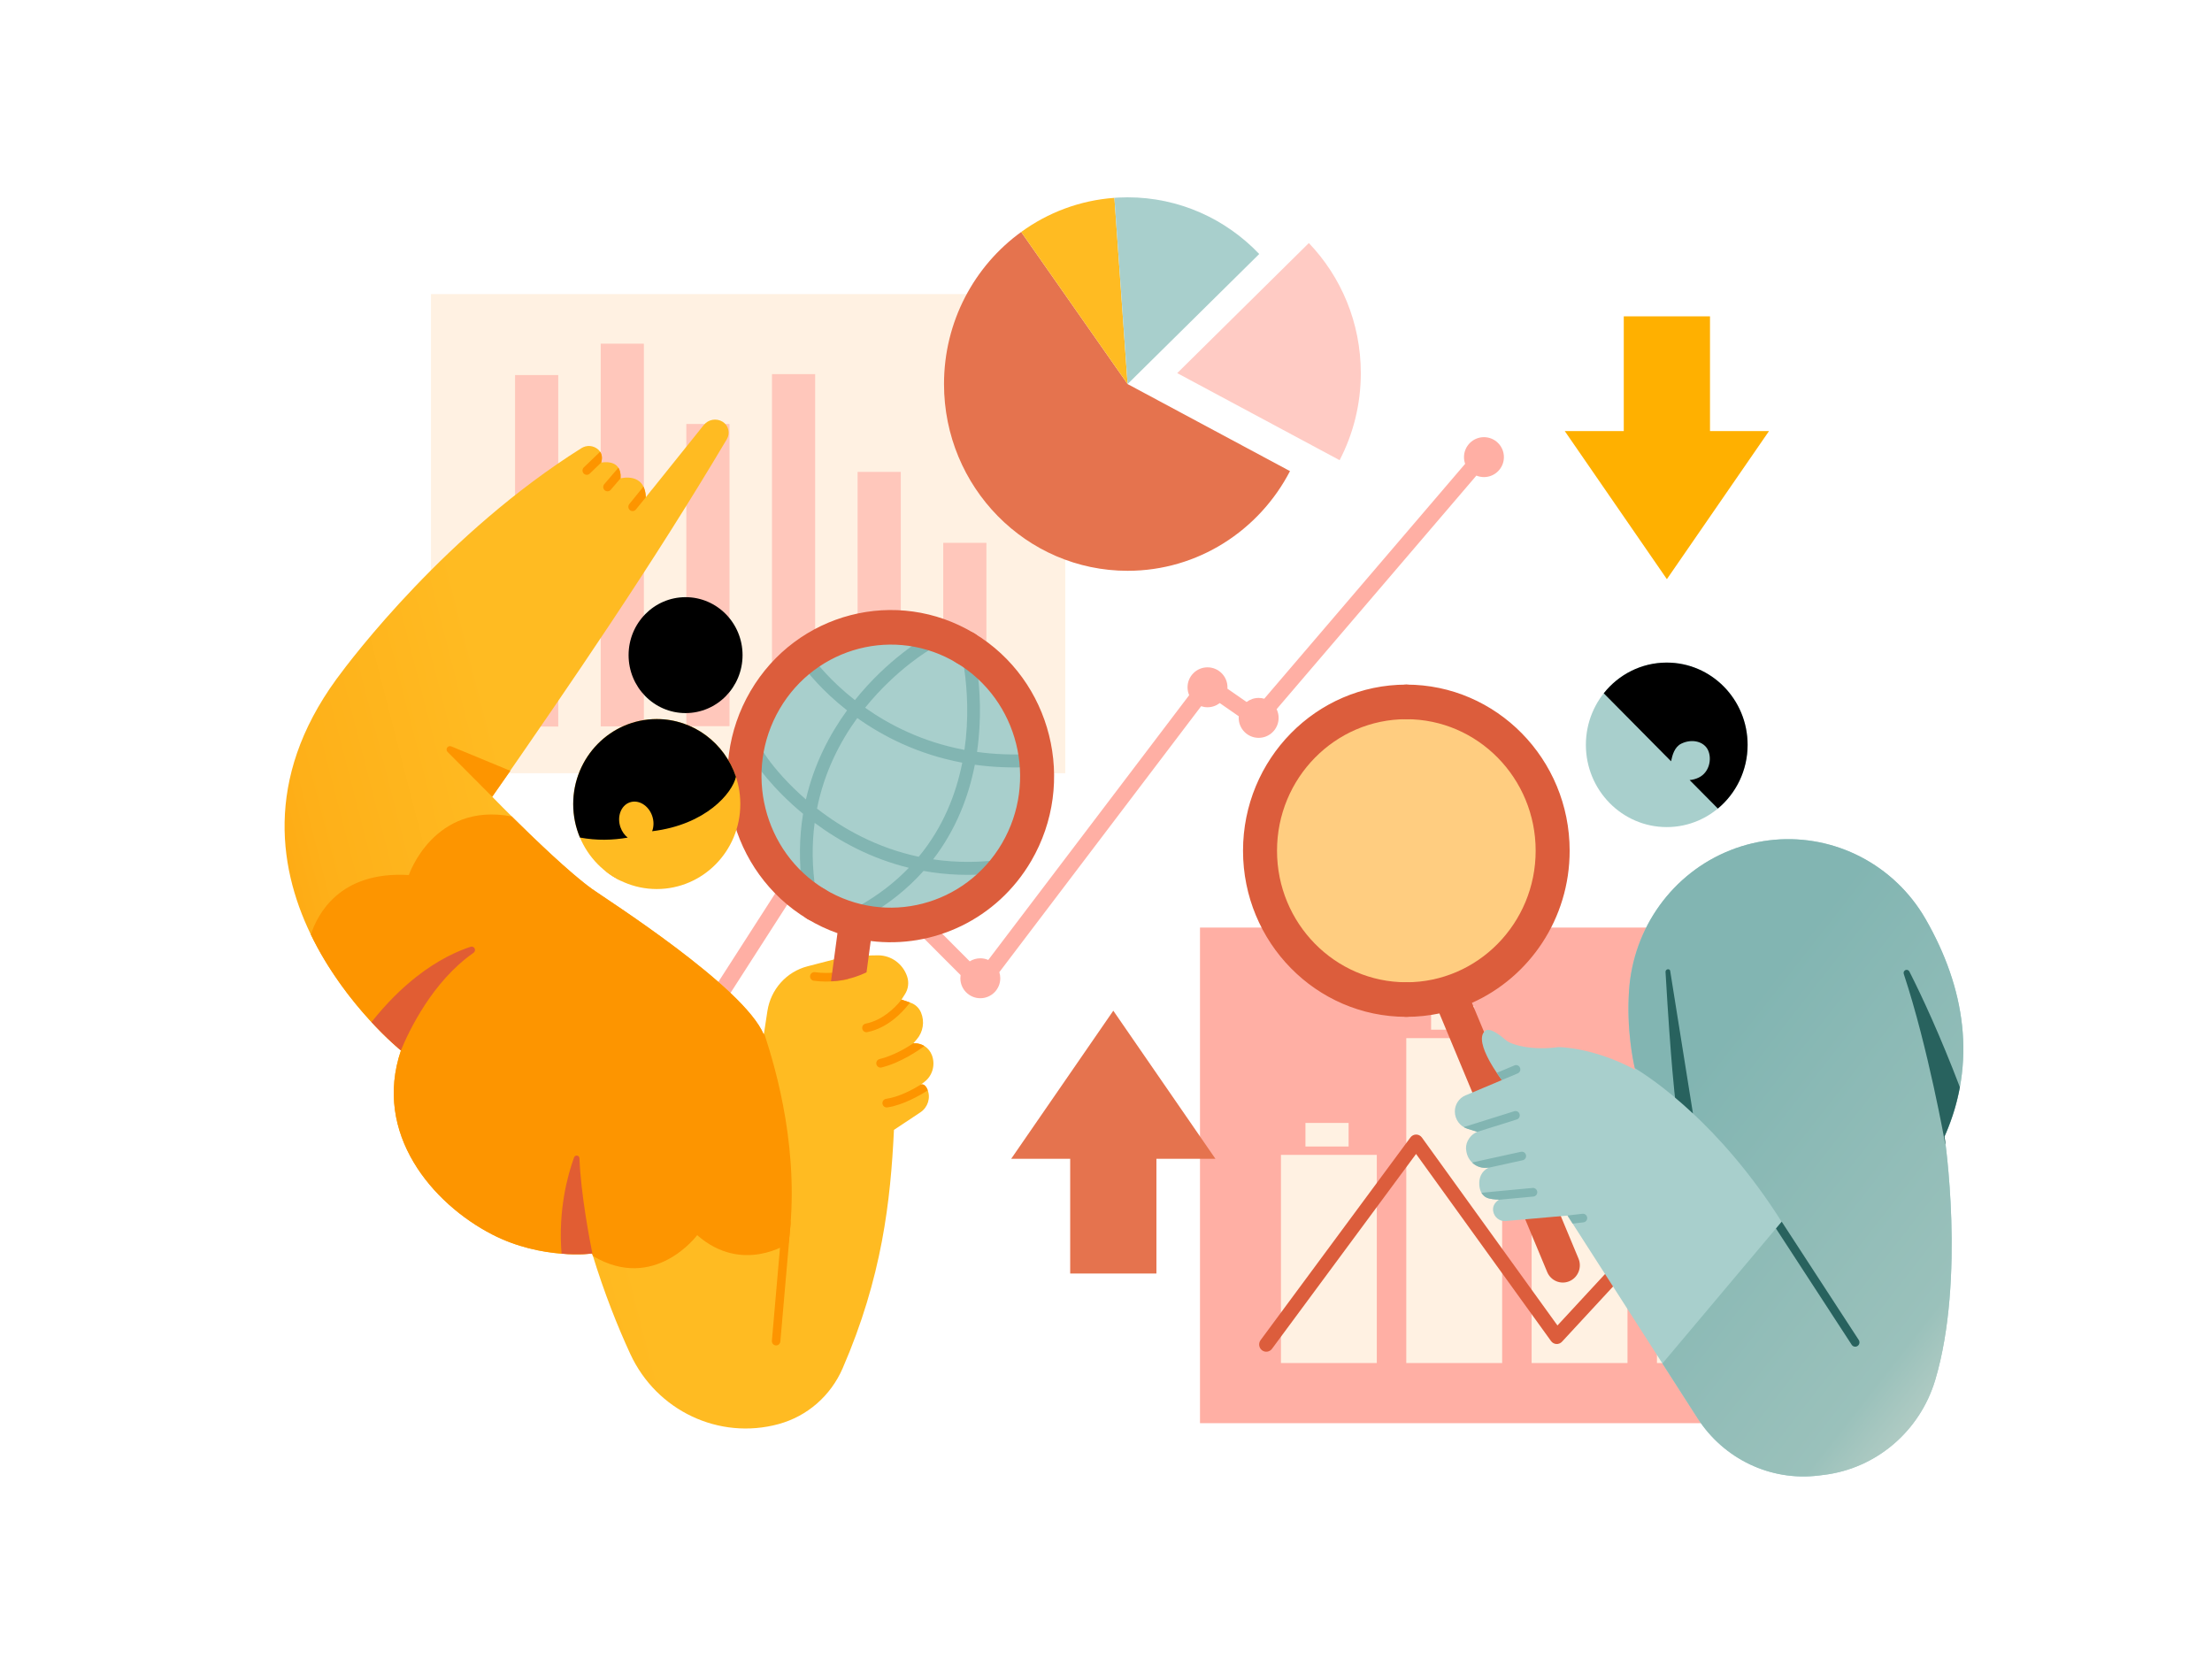
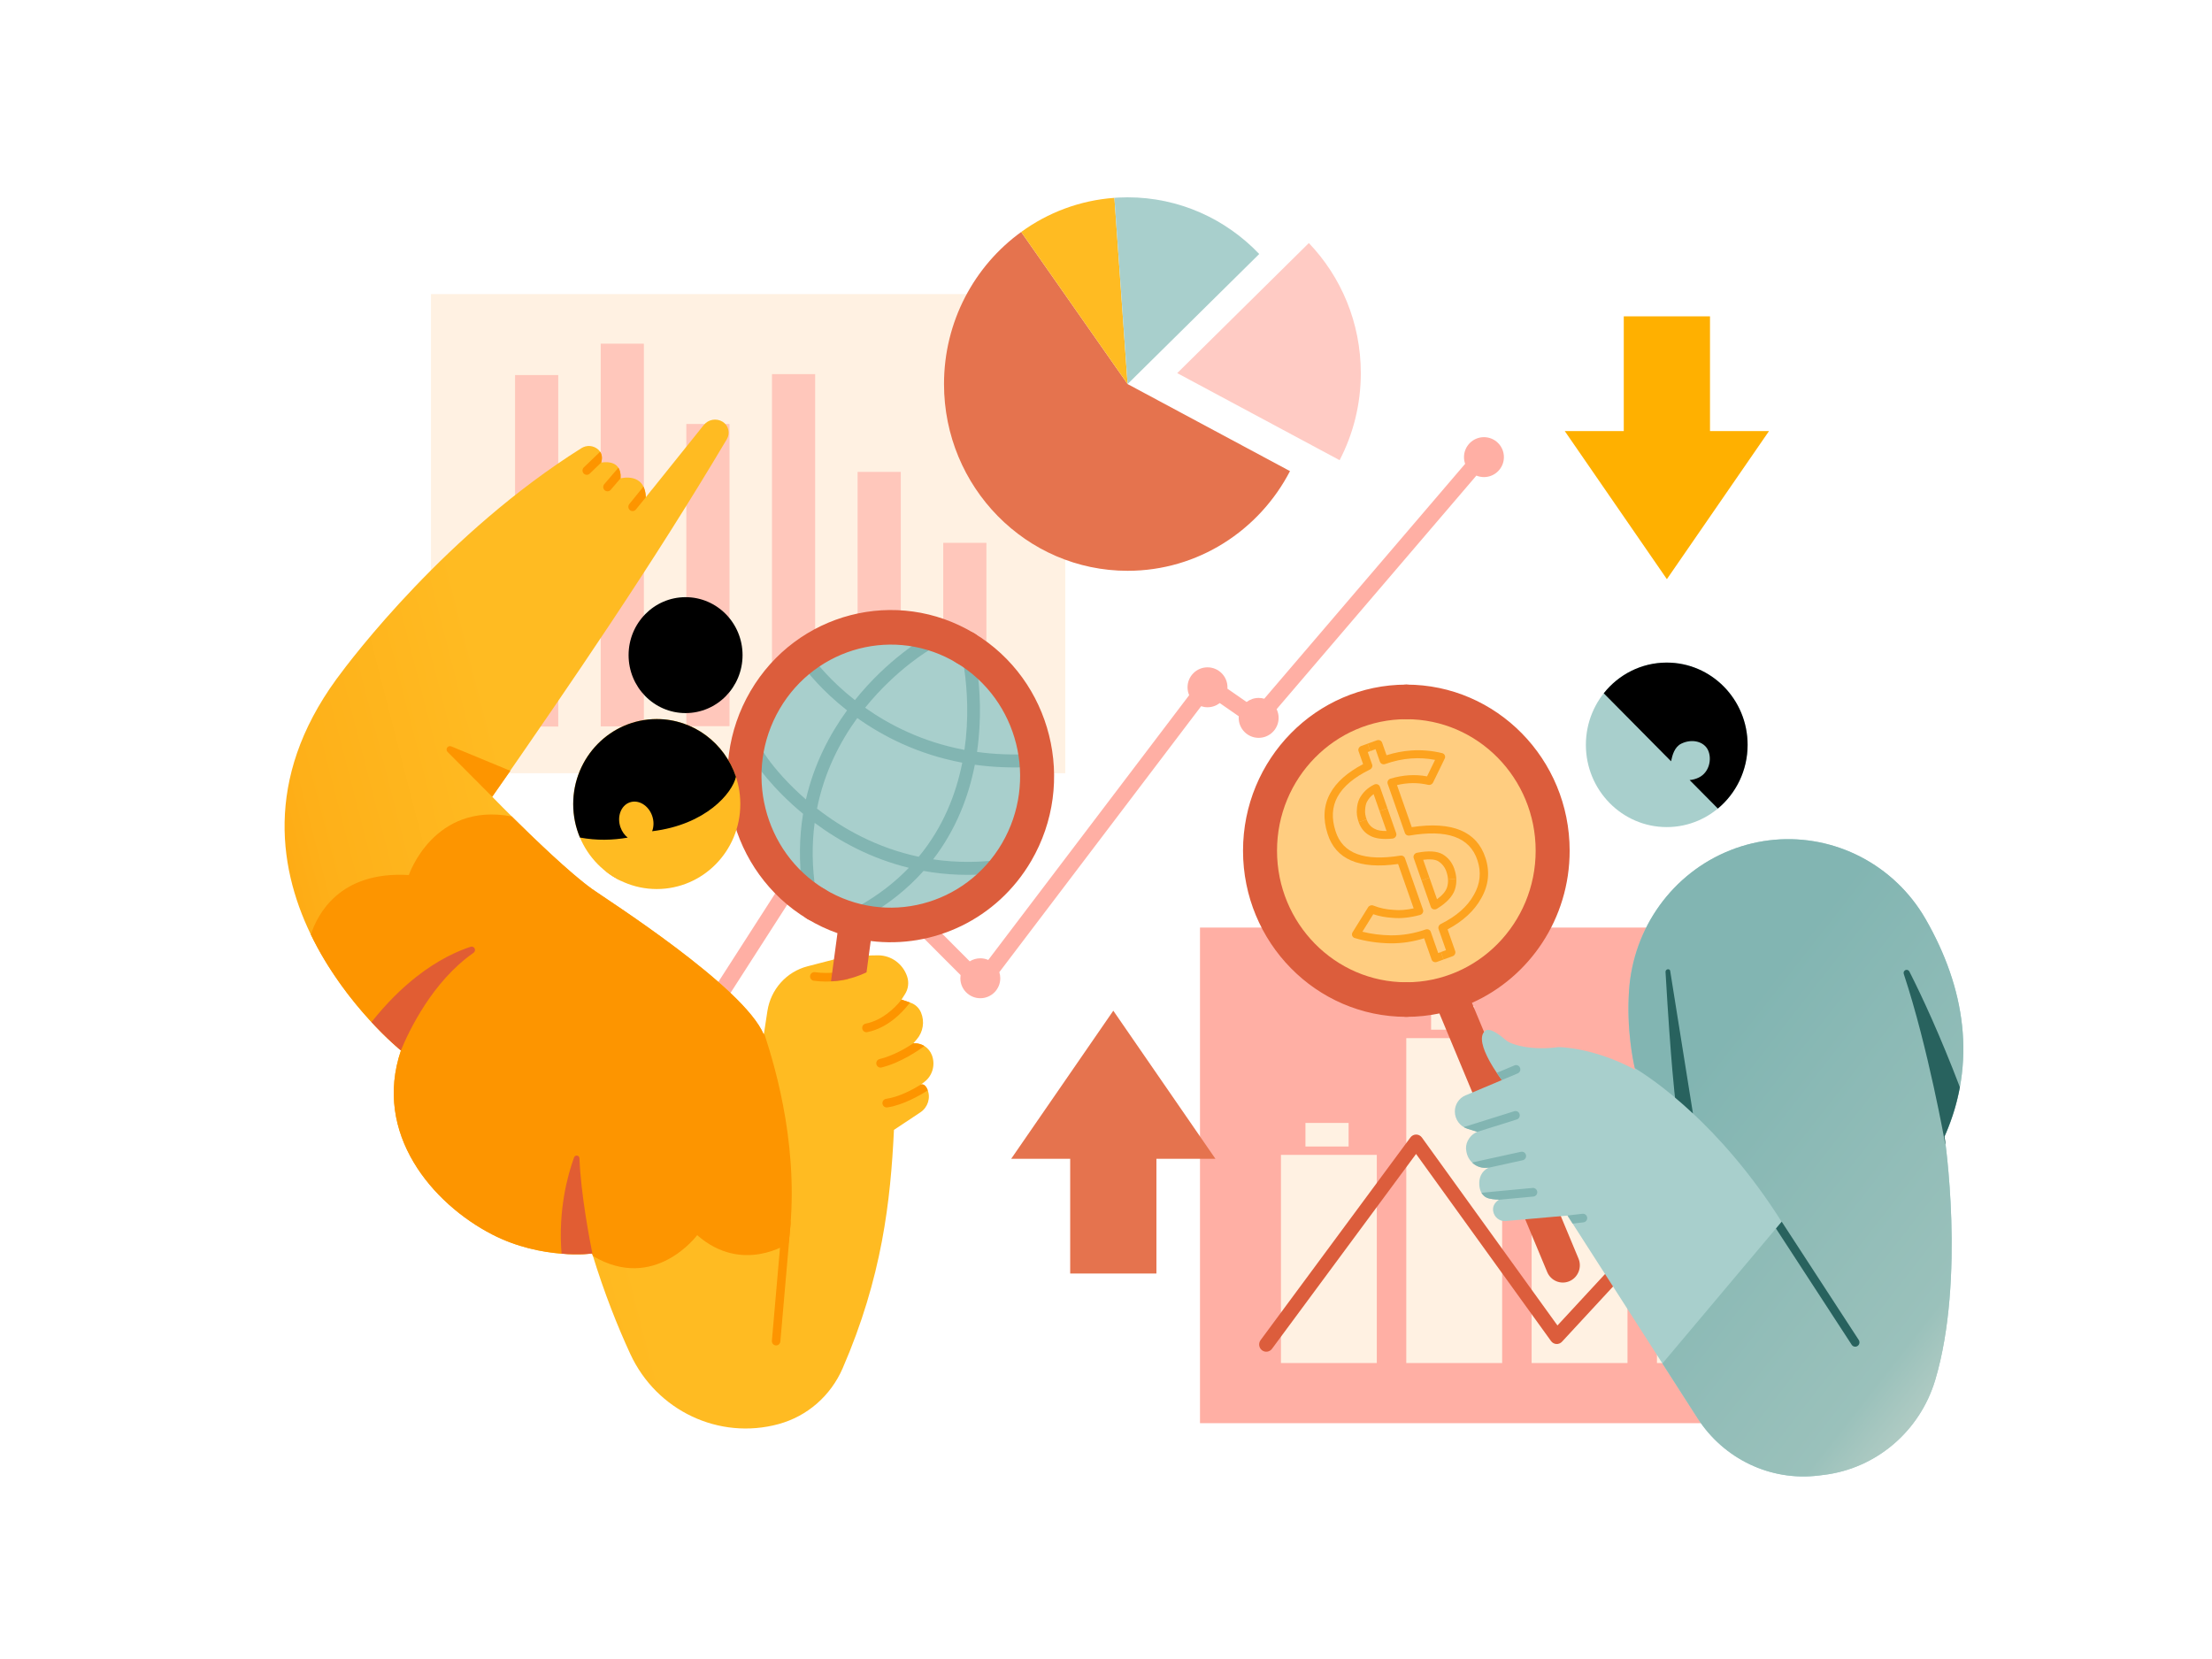
<svg xmlns="http://www.w3.org/2000/svg" width="100%" height="100%" viewBox="0 0 2732 2048" version="1.1" xml:space="preserve" style="fill-rule:evenodd;clip-rule:evenodd;stroke-linejoin:round;stroke-miterlimit:2;">
  <g transform="matrix(1.31196,0,0,1.3345,-350.71,-290.265)">
    <g id="_9---ECONOMY-ANALYSIS">
      <g id="CHART-POSTER-2">
        <g>
          <rect x="1396.99" y="1075.97" width="576.314" height="458.69" style="fill:rgb(255,175,164);" />
          <path d="M1563.44,1286.35L1473.2,1286.35L1473.2,1479L1563.44,1479L1563.44,1286.35ZM1917.43,1295.49L1827.19,1295.49L1827.19,1479L1917.43,1479L1917.43,1295.49ZM1799.44,1244.09L1709.19,1244.09L1709.19,1479L1799.44,1479L1799.44,1244.09ZM1681.44,1178.31L1591.19,1178.31L1591.19,1479L1681.44,1479L1681.44,1178.31ZM1892.04,1265.27L1851.41,1265.27L1851.41,1287.09L1892.04,1287.09L1892.04,1265.27ZM1536.9,1256.79L1496.27,1256.79L1496.27,1278.6L1536.9,1278.6L1536.9,1256.79ZM1774.63,1215.95L1734,1215.95L1734,1237.77L1774.63,1237.77L1774.63,1215.95ZM1655.17,1148.66L1614.55,1148.66L1614.55,1170.48L1655.17,1170.48L1655.17,1148.66Z" style="fill:rgb(255,241,226);" />
        </g>
        <path d="M1733.51,1444.23L1910.84,1255.73C1913.37,1253.04 1917.62,1252.91 1920.32,1255.44C1923.01,1257.98 1923.14,1262.23 1920.61,1264.92L1737.76,1459.29C1736.39,1460.74 1734.45,1461.51 1732.47,1461.39C1730.48,1461.27 1728.64,1460.27 1727.47,1458.66L1600.41,1285.49L1464.76,1465.85C1462.53,1468.81 1458.33,1469.41 1455.37,1467.18C1452.41,1464.96 1451.81,1460.75 1454.04,1457.79L1595.11,1270.21C1596.39,1268.51 1598.39,1267.52 1600.51,1267.53C1602.63,1267.54 1604.62,1268.56 1605.88,1270.27L1733.51,1444.23Z" style="fill:rgb(220,93,60);" />
      </g>
      <g id="CURVE" transform="matrix(0.762218,0,0,0.749345,259.14,217.392)">
        <path d="M1820.3,573.019C1819.38,570.431 1818.88,567.644 1818.88,564.741C1818.88,551.135 1829.92,540.089 1843.53,540.089C1857.13,540.089 1868.18,551.135 1868.18,564.741C1868.18,578.346 1857.13,589.393 1843.53,589.393C1840.22,589.393 1837.07,588.74 1834.18,587.558L1587.46,876.045C1589.04,879.296 1589.93,882.946 1589.93,886.802C1589.93,900.408 1578.88,911.454 1565.28,911.454C1551.67,911.454 1540.63,900.408 1540.63,886.802C1540.63,886.129 1540.65,885.462 1540.71,884.802L1517.21,868.494C1513.03,871.738 1507.79,873.671 1502.1,873.671C1499.34,873.671 1496.69,873.218 1494.22,872.384L1244.98,1200.85C1245.74,1203.23 1246.15,1205.76 1246.15,1208.39C1246.15,1221.99 1235.11,1233.04 1221.5,1233.04C1207.89,1233.04 1196.85,1221.99 1196.85,1208.39C1196.85,1207.06 1196.95,1205.76 1197.15,1204.5L1043.52,1050.52C1040.09,1052.33 1036.18,1053.36 1032.03,1053.36C1029.55,1053.36 1027.15,1052.99 1024.89,1052.3L757.351,1468.8C759.534,1472.48 760.788,1476.77 760.788,1481.36C760.788,1494.96 749.742,1506.01 736.136,1506.01C722.53,1506.01 711.484,1494.96 711.484,1481.36C711.484,1467.75 722.53,1456.7 736.136,1456.7C737.814,1456.7 739.452,1456.87 741.037,1457.19L1009.64,1039.03C1008.19,1035.89 1007.38,1032.39 1007.38,1028.71C1007.38,1015.1 1018.43,1004.05 1032.03,1004.05C1045.64,1004.05 1056.69,1015.1 1056.69,1028.71C1056.69,1030.76 1056.43,1032.76 1055.96,1034.67L1208.43,1187.49C1212.22,1185.11 1216.7,1183.74 1221.5,1183.74C1224.99,1183.74 1228.31,1184.46 1231.32,1185.77L1479.45,858.764C1478.16,855.776 1477.44,852.48 1477.44,849.019C1477.44,835.413 1488.49,824.367 1502.1,824.367C1515.7,824.367 1526.75,835.413 1526.75,849.019C1526.75,849.594 1526.73,850.165 1526.69,850.731L1550.38,867.168C1554.52,864.02 1559.68,862.15 1565.28,862.15C1567.68,862.15 1570,862.494 1572.19,863.133L1820.3,573.019Z" style="fill:rgb(255,175,164);" />
      </g>
      <g id="CHART-POSTER-ONE">
        <rect x="673.026" y="489.679" width="597.124" height="443.446" style="fill:rgb(255,241,226);" />
        <path d="M792.835,564.618L752.205,564.618L752.205,889.933L792.835,889.933L792.835,564.618ZM873.452,535.581L832.823,535.581L832.823,889.761L873.452,889.761L873.452,535.581ZM954.07,609.909L913.441,609.909L913.441,889.573L954.07,889.573L954.07,609.909ZM1034.69,563.769L994.058,563.769L994.058,889.369L1034.69,889.369L1034.69,563.769ZM1115.31,654.236L1074.68,654.236L1074.68,889.147L1115.31,889.147L1115.31,654.236ZM1195.92,719.896L1155.29,719.896L1155.29,888.905L1195.92,888.905L1195.92,719.896Z" style="fill:rgb(255,175,164);fill-opacity:0.64;" />
      </g>
      <g id="UP-ARROW" transform="matrix(4.747e-17,-0.775243,0.908422,5.56248e-17,148.671,2354.33)">
        <path d="M1236,1329.01L1236,1239.65L1372.92,1239.65L1372.92,1178.49L1549.73,1284.33L1372.92,1390.17L1372.92,1329.01L1236,1329.01Z" style="fill:rgb(229,115,78);" />
      </g>
      <g id="DOWN-ARROW" transform="matrix(4.747e-17,0.775243,-0.908422,5.56248e-17,3003.24,-447.894)">
        <path d="M1236,1329.01L1236,1239.65L1372.92,1239.65L1372.92,1178.49L1549.73,1284.33L1372.92,1390.17L1372.92,1329.01L1236,1329.01Z" style="fill:rgb(255,176,0);" />
      </g>
      <g id="DOLLAR-">
        <g transform="matrix(1,0,0,1,7.68225,2.33985)">
          <circle cx="1586.16" cy="1000.86" r="135.295" style="fill:rgb(255,205,128);" />
+         </g>
+         <g transform="matrix(0.941798,-0.33618,0.33618,0.941798,-251.674,588.663)">
+           <g transform="matrix(1.05464,0.000379216,-0.000281715,0.783484,-312.137,128.316)">
+             <path d="M1813.36,1001.02L1808.35,1001.02L1808.35,991.66L1817.09,991.66C1819.16,991.66 1820.83,993.756 1820.83,996.34L1820.83,1012.17C1828.48,1012.6 1835.82,1014.14 1842.84,1016.78C1851.81,1020.15 1860.27,1025.32 1868.21,1032.28C1869.11,1033.06 1869.68,1034.3 1869.79,1035.66C1869.89,1037.02 1869.52,1038.37 1868.76,1039.36L1851.92,1061.3C1850.65,1062.95 1848.62,1063.21 1847.11,1061.91C1839.28,1055.18 1830.52,1051.08 1820.83,1049.6L1820.83,1102.35C1856.92,1111.93 1874.26,1133.58 1873.77,1165.98C1873.56,1183.58 1868.33,1198.16 1858.14,1209.67C1848.83,1220.57 1836.41,1227.59 1820.83,1230.58L1820.83,1257.78C1820.83,1260.36 1819.16,1262.45 1817.09,1262.45L1808.51,1262.45L1808.51,1253.1L1813.36,1253.1L1813.36,1226.49C1813.36,1224.12 1814.77,1222.13 1816.65,1221.85C1831.98,1219.53 1844.13,1213.26 1853.09,1202.78C1861.73,1193.02 1866.12,1180.7 1866.3,1165.82C1866.74,1136.67 1849.77,1118.79 1816.39,1110.78C1814.63,1110.35 1813.36,1108.42 1813.36,1106.18L1813.36,1044.46C1813.36,1043.17 1813.79,1041.94 1814.54,1041.05C1815.29,1040.17 1816.3,1039.71 1817.33,1039.8C1828.9,1040.71 1839.35,1044.79 1848.67,1052.02L1860.27,1036.91C1854.07,1032.05 1847.55,1028.32 1840.69,1025.75C1833.2,1022.93 1825.33,1021.49 1817.06,1021.4C1815.01,1021.38 1813.36,1019.29 1813.36,1016.72L1813.36,1001.02ZM1820.83,1192.73C1826.26,1190.67 1830.23,1187.77 1832.62,1183.82C1834.11,1181.27 1835.2,1178.4 1835.89,1175.22L1843.1,1177.71C1842.15,1182.01 1840.66,1185.89 1838.61,1189.41C1834.69,1195.88 1827.84,1200.68 1817.87,1203.33C1816.77,1203.62 1815.62,1203.28 1814.74,1202.39C1813.87,1201.5 1813.36,1200.16 1813.36,1198.75L1813.36,1165.67L1820.83,1165.67L1820.83,1192.73ZM1779.95,1060.38C1781.26,1056.15 1782.97,1052.63 1785.04,1049.8C1785.09,1049.73 1785.15,1049.66 1785.2,1049.59C1789.87,1043.94 1795.42,1040.68 1801.83,1039.81C1802.88,1039.67 1803.94,1040.1 1804.73,1040.98C1805.52,1041.87 1805.97,1043.14 1805.97,1044.46L1805.97,1071.55L1798.5,1071.55L1798.5,1050.19C1795.52,1051.37 1792.85,1053.38 1790.48,1056.22C1789.01,1058.26 1787.83,1060.81 1786.89,1063.84C1786.87,1063.92 1786.84,1064 1786.81,1064.08C1785.68,1067.22 1785.16,1071.03 1785.16,1075.46L1777.69,1075.46C1777.69,1069.59 1778.47,1064.57 1779.95,1060.38Z" style="fill:rgb(253,163,31);" />
+           </g>
+           <g transform="matrix(1.05464,0.000379216,-0.000281715,0.783484,-312.137,128.316)">
+             <path d="M1783.26,1095.07C1779.58,1089.81 1777.69,1083.29 1777.69,1075.46L1785.16,1075.46C1785.16,1080.83 1786.37,1085.33 1788.9,1088.93L1788.99,1089.06C1790.97,1092.1 1794.16,1094.5 1798.5,1096.46L1798.5,1071.55L1805.97,1071.55L1805.97,1102.78C1805.97,1104.23 1805.43,1105.6 1804.51,1106.49C1803.6,1107.37 1802.4,1107.68 1801.28,1107.31C1792.62,1104.45 1786.67,1100.24 1783.26,1095.07Z" style="fill:rgb(253,163,31);" />
+           </g>
+           <g transform="matrix(1.05464,0.000379216,-0.000281715,0.783484,-312.137,128.316)">
+             <path d="M1820.83,1143.28L1820.83,1165.67L1813.36,1165.67L1813.36,1137.6C1813.36,1136.23 1813.84,1134.93 1814.67,1134.04C1815.51,1133.15 1816.61,1132.76 1817.69,1132.98C1828.12,1135.11 1835.08,1139.32 1838.8,1144.95L1838.88,1145.09C1842.5,1151.01 1844.33,1157.85 1844.33,1165.63C1844.33,1169.98 1843.91,1174.01 1843.1,1177.71L1835.89,1175.22C1836.54,1172.28 1836.86,1169.08 1836.86,1165.63C1836.86,1160.04 1835.58,1155.12 1833,1150.86C1830.66,1147.36 1826.57,1144.94 1820.83,1143.28Z" style="fill:rgb(253,163,31);" />
+           </g>
+           <g transform="matrix(1.05464,0.000379216,-0.000281715,0.783484,-312.137,128.316)">
+             <path d="M1798.5,1137.85C1763.8,1128.18 1747.32,1107.1 1748.11,1075.93C1748.41,1057.14 1753.22,1042.45 1762.31,1031.75C1770.63,1021.96 1782.66,1015.49 1798.5,1012.61L1798.5,996.34C1798.5,993.756 1800.17,991.66 1802.23,991.66L1808.35,991.66L1808.35,1001.02L1805.97,1001.02L1805.97,1016.72C1805.97,1019.1 1804.55,1021.1 1802.66,1021.37C1787.11,1023.64 1775.33,1029.26 1767.42,1038.57C1759.72,1047.64 1755.84,1060.19 1755.58,1076.18C1754.87,1104.1 1771.01,1121.4 1802.97,1129.48C1804.71,1129.92 1805.97,1131.84 1805.97,1134.06L1805.97,1198.75C1805.97,1200.07 1805.52,1201.32 1804.75,1202.21C1803.97,1203.1 1802.93,1203.53 1801.88,1203.41C1792.53,1202.31 1784.61,1199.69 1778.13,1195.62C1772.43,1192.42 1767.33,1188.45 1762.82,1183.7L1748.51,1198.8C1755.42,1204.94 1763.08,1210.12 1771.46,1214.35C1781.24,1219.15 1791.51,1221.63 1802.28,1221.81C1804.33,1221.85 1805.97,1223.93 1805.97,1226.49L1805.97,1253.1L1808.51,1253.1L1808.51,1262.45L1802.23,1262.45C1800.17,1262.45 1798.5,1260.36 1798.5,1257.78L1798.5,1231.02C1788.14,1230.38 1778.22,1227.72 1768.71,1223.05C1758.08,1217.69 1748.59,1210.91 1740.2,1202.72C1739.32,1201.86 1738.79,1200.53 1738.77,1199.12C1738.74,1197.71 1739.23,1196.36 1740.09,1195.45L1760.48,1173.94C1761.92,1172.41 1764.06,1172.48 1765.44,1174.11C1769.95,1179.42 1775.23,1183.75 1781.25,1187.12L1781.41,1187.21C1786.21,1190.24 1791.91,1192.32 1798.5,1193.49L1798.5,1137.85Z" style="fill:rgb(253,163,31);" />
+           </g>
        </g>
      </g>
      <g id="MAGNIFYING-GLASS">
        <g>
          <path d="M1622.38,1155.44C1612.33,1157.51 1601.91,1158.6 1591.25,1158.6C1582.41,1158.6 1575.25,1151.43 1575.25,1142.6C1575.25,1133.77 1582.41,1126.6 1591.25,1126.6C1658.44,1126.6 1712.99,1072.05 1712.99,1004.86C1712.99,937.668 1658.44,883.118 1591.25,883.118C1582.41,883.118 1575.25,875.949 1575.25,867.118C1575.25,858.288 1582.41,851.118 1591.25,851.118C1676.1,851.118 1744.99,920.007 1744.99,1004.86C1744.99,1067.75 1707.14,1121.87 1653,1145.67L1753.3,1382.27C1756.75,1390.4 1752.95,1399.8 1744.82,1403.24C1736.69,1406.69 1727.29,1402.89 1723.84,1394.76L1622.38,1155.44Z" style="fill:rgb(220,93,60);" />
          <g transform="matrix(1,0,0,1,-20.3138,-7.3432)">
            <path d="M1611.56,1133.94C1544.37,1133.94 1489.82,1079.39 1489.82,1012.2C1489.82,945.012 1544.37,890.462 1611.56,890.462C1620.39,890.462 1627.56,883.292 1627.56,874.462C1627.56,865.631 1620.39,858.462 1611.56,858.462C1526.71,858.462 1457.82,927.35 1457.82,1012.2C1457.82,1097.05 1526.71,1165.94 1611.56,1165.94C1620.39,1165.94 1627.56,1158.77 1627.56,1149.94C1627.56,1141.11 1620.39,1133.94 1611.56,1133.94Z" style="fill:rgb(220,93,60);" />
          </g>
        </g>
      </g>
      <g id="BOY">
        <path d="M1806.68,1207.57C1806.68,1207.57 1798.07,1175.23 1800.92,1134C1804.94,1076.01 1842.05,1025.55 1896.21,1004.43C1950.36,983.315 2011.84,995.333 2054.05,1035.29C2063.8,1044.56 2072.69,1055.45 2080.17,1068.26C2116.93,1131.26 2128.85,1200.71 2097.89,1269.33C2097.89,1269.33 2117.84,1400.36 2089.1,1494.81C2074.6,1542.25 2033.46,1576.65 1984.21,1582.53C1982.55,1582.75 1980.88,1582.94 1979.19,1583.14C1934.21,1588.51 1890.09,1567.9 1865.33,1529.97C1817.12,1456.11 1742.97,1342.51 1742.97,1342.51C1742.97,1342.51 1701.01,1346.16 1684.8,1347.57C1679,1348.09 1673.81,1344 1672.96,1338.24C1672.49,1334.79 1673.57,1330.99 1678.5,1327.77C1678.5,1327.77 1673.29,1327.73 1669.21,1326.74C1662.77,1325.19 1660.19,1319.68 1659.91,1313.78C1659.65,1308.23 1661.29,1301.82 1668.84,1298.06C1668.84,1298.06 1668.84,1298.06 1668.84,1298.06C1659.33,1299.85 1650.11,1293.78 1648.01,1284.34C1647.92,1283.96 1647.84,1283.6 1647.77,1283.26C1647,1279.83 1647.49,1276.24 1649.14,1273.14C1650.7,1270.19 1653.39,1266.96 1657.99,1265.01C1657.99,1265.01 1653.51,1263.62 1648.67,1262.12C1641.68,1259.95 1636.91,1253.49 1636.91,1246.17C1636.91,1246.17 1636.91,1246.16 1636.91,1246.16C1636.91,1239.67 1640.83,1233.81 1646.84,1231.33C1659.89,1225.92 1681.21,1217.1 1681.21,1217.1C1681.21,1217.1 1653.75,1182.08 1665.17,1171.79C1667.2,1169.96 1671.73,1168.9 1685.05,1180.24C1690.08,1184.52 1709.61,1189.99 1734.32,1186.6C1734.32,1186.6 1766.65,1186.4 1806.68,1207.57ZM1836.4,830.734C1878.41,830.734 1912.52,864.843 1912.52,906.857C1912.52,948.87 1878.41,982.98 1836.4,982.98C1794.38,982.98 1760.27,948.87 1760.27,906.857C1760.27,864.843 1794.38,830.734 1836.4,830.734Z" style="fill:rgb(168,207,204);" />
        <path d="M1740.39,1342.74L1757.07,1340.86C1759.26,1340.61 1761.24,1342.19 1761.49,1344.39C1761.74,1346.58 1760.16,1348.56 1757.96,1348.81L1747.82,1349.95L1742.97,1342.51L1740.39,1342.74ZM1661.95,1321.4L1710.14,1316.95C1712.34,1316.74 1714.29,1318.36 1714.49,1320.56C1714.7,1322.76 1713.08,1324.71 1710.88,1324.91L1678.27,1327.92C1678.34,1327.87 1678.42,1327.82 1678.5,1327.77C1678.5,1327.77 1673.29,1327.73 1669.21,1326.74C1665.76,1325.91 1663.42,1323.95 1661.95,1321.4ZM1653.31,1293.58C1653.67,1293.37 1654.08,1293.21 1654.51,1293.11L1699.15,1283.49C1701.3,1283.02 1703.43,1284.4 1703.9,1286.56C1704.36,1288.71 1702.99,1290.84 1700.83,1291.31L1668.34,1298.32C1668.5,1298.23 1668.67,1298.14 1668.84,1298.06C1668.84,1298.06 1668.84,1298.06 1668.84,1298.06C1663.04,1299.15 1657.35,1297.32 1653.31,1293.58ZM1645.24,1260.62L1692.86,1245.95C1694.97,1245.3 1697.21,1246.48 1697.86,1248.59C1698.51,1250.7 1697.32,1252.94 1695.21,1253.59L1657.6,1265.18C1657.73,1265.12 1657.86,1265.06 1657.99,1265.01C1657.99,1265.01 1653.51,1263.62 1648.67,1262.12C1647.46,1261.74 1646.31,1261.24 1645.24,1260.62ZM1676.38,1210.43L1693.04,1203.54C1695.08,1202.69 1697.42,1203.66 1698.27,1205.7C1699.11,1207.75 1698.14,1210.09 1696.1,1210.93L1681.2,1217.09C1681.07,1216.92 1679.05,1214.33 1676.38,1210.43Z" style="fill:rgb(130,181,178);" />
        <path d="M1806.31,1206.06C1804.68,1199.24 1798.43,1170.01 1800.92,1134C1804.94,1076.01 1842.05,1025.55 1896.21,1004.43C1950.36,983.315 2011.84,995.333 2054.05,1035.29C2063.8,1044.56 2072.69,1055.45 2080.17,1068.26C2116.93,1131.26 2128.85,1200.71 2097.89,1269.33C2097.89,1269.33 2117.84,1400.36 2089.1,1494.81C2074.6,1542.25 2033.46,1576.65 1984.21,1582.53C1982.55,1582.75 1980.88,1582.94 1979.19,1583.14C1934.21,1588.51 1890.09,1567.9 1865.33,1529.97L1832.32,1479.4L1944.55,1348.24C1885.88,1256.91 1821.98,1215.35 1806.31,1206.06Z" style="fill:url(#_Linear1);" />
        <path d="M1944.12,1347.58C1944.32,1347.77 1944.51,1348 1944.67,1348.24L2017.16,1457.66C2018.38,1459.51 2017.88,1461.99 2016.04,1463.21C2014.2,1464.43 2011.72,1463.92 2010.5,1462.08L1939.21,1354.48L1944.55,1348.24L1944.12,1347.58ZM2098.59,1274.39L2098.77,1275.81L2098.55,1276.27C2098.55,1276.27 2082.54,1187.14 2059.57,1119C2059.02,1117.59 2059.66,1116 2061.02,1115.36C2062.38,1114.71 2064.01,1115.23 2064.76,1116.54C2076.99,1140.29 2093.76,1175.84 2112.35,1223.68C2112.08,1225.1 2111.8,1226.52 2111.5,1227.93L2111.49,1227.98L2111.35,1228.64L2111.34,1228.7L2111.19,1229.37L2111.18,1229.41C2110.88,1230.82 2110.55,1232.23 2110.21,1233.63L2110.2,1233.68L2110.04,1234.32L2110.02,1234.42L2109.87,1235.04L2109.83,1235.16L2109.68,1235.77L2109.65,1235.88L2109.49,1236.51L2109.48,1236.55C2109.24,1237.47 2108.99,1238.39 2108.74,1239.32L2108.72,1239.38L2108.56,1239.97L2108.51,1240.14L2108.36,1240.68L2108.3,1240.89L2108.15,1241.42L2108.09,1241.64L2107.94,1242.16L2107.88,1242.38L2107.72,1242.91L2107.67,1243.09L2107.5,1243.65C2107.43,1243.89 2107.36,1244.13 2107.28,1244.37L2107.09,1244.99L2107.06,1245.09L2106.91,1245.59L2106.83,1245.85L2106.68,1246.31L2106.59,1246.61L2106.45,1247.05L2106.35,1247.37L2106.21,1247.8L2106.1,1248.13L2105.96,1248.56L2105.85,1248.89L2105.71,1249.31L2105.6,1249.65L2105.46,1250.07L2105.32,1250.47L2105.22,1250.79L2105.09,1251.15L2104.96,1251.54L2104.83,1251.92L2104.69,1252.31L2104.56,1252.68L2104.42,1253.07L2104.29,1253.44L2104.15,1253.84L2104.02,1254.2L2103.87,1254.61L2103.74,1254.96L2103.59,1255.39L2103.47,1255.72L2103.28,1256.22L2103.18,1256.48L2102.9,1257.23L2102.8,1257.48L2102.61,1257.99L2102.49,1258.3L2102.32,1258.75L2102.19,1259.08L2102.02,1259.52L2101.89,1259.85L2101.72,1260.29L2101.59,1260.62L2101.41,1261.07L2101.28,1261.38L2101.08,1261.87L2100.97,1262.14L2100.71,1262.77L2100.66,1262.9L2100.34,1263.66L2100.25,1263.89L2100.02,1264.42L2099.9,1264.72L2099.7,1265.19L2099.57,1265.5L2099.37,1265.95L2099.24,1266.27L2099.04,1266.73L2098.9,1267.04L2098.7,1267.51L2098.57,1267.8L2098.34,1268.32L2098.23,1268.56L2097.89,1269.33C2097.89,1269.33 2097.95,1269.73 2097.95,1269.73L2097.96,1269.86L2098.02,1270.23L2098.04,1270.41L2098.12,1270.94L2098.15,1271.14L2098.24,1271.85L2098.27,1272.06L2098.4,1272.96L2098.42,1273.14L2098.57,1274.28L2098.59,1274.39ZM1844.2,1233.29C1844.2,1233.29 1840.39,1203.84 1835.26,1117.29C1835.14,1115.36 1836.47,1114.76 1837.2,1114.6C1838.5,1114.31 1839.49,1115.15 1839.61,1115.89L1861.06,1247.99C1855.13,1242.54 1849.49,1237.65 1844.2,1233.29Z" style="fill:rgb(40,98,94);" />
        <path d="M1777.1,859.145C1791.06,841.824 1812.44,830.734 1836.4,830.734C1878.41,830.734 1912.52,864.843 1912.52,906.857C1912.52,930.628 1901.6,951.869 1884.51,965.831L1857.94,939.44C1860.77,939.238 1863.69,938.488 1866.52,937.142C1876.53,932.376 1879.1,919.845 1875.25,911.756C1871.39,903.668 1860.14,900.97 1850.14,905.736C1843.65,908.828 1841.68,916.401 1840.46,922.076L1777.1,859.145Z" />
      </g>
      <g id="WORLD">
        <g transform="matrix(1,0,0,1,-479.57,-66.72)">
          <circle cx="1586.16" cy="1000.86" r="135.295" style="fill:rgb(168,207,204);" />
        </g>
        <path d="M974.727,903.753C975.706,903.315 976.901,903.061 978.346,903.316C981.194,903.818 983.218,906.257 983.301,909.039C984.248,910.719 986.804,915.11 989.852,919.249C997.049,929.026 1009.19,943.07 1026,957.403C1033.7,924.459 1048.44,896.989 1064.74,874.964C1040.67,856.392 1027.43,839.285 1024.74,836.018C1022.63,833.462 1023,829.678 1025.55,827.571C1028.11,825.465 1031.89,825.829 1034,828.384C1036.57,831.499 1049.18,847.785 1072.12,865.463C1103.38,827.127 1137.24,808.042 1137.24,808.042C1140.12,806.416 1143.78,807.437 1145.41,810.322C1147.04,813.206 1146.02,816.869 1143.13,818.495C1143.13,818.495 1111.28,836.453 1081.75,872.516C1104.62,888.417 1135.72,904.196 1175.26,911.523C1179.51,882.677 1177.96,855.877 1174.97,836.013C1174.48,832.738 1176.74,829.68 1180.01,829.186C1183.29,828.693 1186.35,830.951 1186.84,834.226C1189.98,855.088 1191.55,883.166 1187.09,913.421C1202.48,915.513 1219.06,916.31 1236.83,915.375C1238.3,915.298 1239.66,915.753 1240.75,916.571C1241.13,919.481 1241.41,922.419 1241.61,925.382C1240.58,926.523 1239.12,927.272 1237.46,927.358C1218.74,928.343 1201.27,927.494 1185.04,925.271C1179.23,954.538 1167.43,985.177 1145.77,1012.84C1167.55,1016 1191.37,1016.19 1217.15,1012.09C1213.79,1016.85 1210.12,1021.39 1206.19,1025.67C1181.16,1028.41 1157.99,1027.32 1136.74,1023.55C1122.21,1039.57 1103.98,1054.32 1081.22,1066.87C1081.14,1066.92 1081.05,1066.96 1080.96,1067C1078.5,1066.53 1076.07,1065.99 1073.66,1065.39C1073.44,1065.12 1073.24,1064.83 1073.07,1064.51C1071.47,1061.61 1072.53,1057.96 1075.43,1056.36C1094.42,1045.88 1110.07,1033.78 1122.91,1020.66C1087.29,1012.1 1057.6,996.166 1034.23,979.084C1031.61,998.515 1031.62,1019.72 1035.3,1042.7C1035.62,1044.72 1034.89,1046.67 1033.51,1047.99C1029.81,1045.61 1026.24,1043.06 1022.8,1040.34C1019.2,1015.05 1019.8,991.829 1023.34,970.696C994.976,947.677 977.935,924.417 973.146,915.653C972.977,915.344 972.821,915.046 972.676,914.758C973.211,911.037 973.897,907.365 974.727,903.753ZM1074.35,882.028C1058,904.156 1043.3,932.089 1036.45,965.854C1060.71,984.453 1092.82,1002.23 1132.2,1010.44C1155.08,983.258 1167.31,952.623 1173.2,923.37C1131.32,915.65 1098.44,898.875 1074.35,882.028ZM978.295,915.142C978.015,915.19 977.73,915.217 977.442,915.224C977.154,915.23 976.862,915.216 976.568,915.179C977.194,915.26 977.768,915.239 978.295,915.142Z" style="fill:rgb(130,181,178);" />
      </g>
      <g id="GIRL">
        <g>
          <path d="M644.761,1189.69C644.761,1189.69 445.93,1032.37 584.042,846.035C598.742,826.204 687.942,710.612 814.698,632.264C819.647,629.195 826.018,629.705 830.418,633.521C833.223,636.015 835.047,639.823 833.238,645.67C833.238,645.67 852.855,641.394 851.503,660.24C851.503,660.24 874.474,654.08 875.272,677.743C875.272,677.743 913.249,631.207 929.794,610.932C934.131,605.619 941.711,604.296 947.59,607.828C947.591,607.829 947.591,607.829 947.592,607.829C950.26,609.432 952.181,612.029 952.932,615.049C953.683,618.069 953.202,621.264 951.595,623.929C880.999,740.849 805.955,848.118 730.686,954.9C730.686,954.9 792.775,1017.71 824.77,1040.32C837.762,1049.49 967.589,1130.61 986.363,1175.03C986.363,1175.03 987.946,1164.85 989.75,1153.26C992.874,1133.16 1007.69,1116.88 1027.39,1111.86C1040.75,1108.46 1053.15,1105.3 1053.15,1105.3C1053.15,1105.3 1075.31,1101.52 1094.18,1101.67C1106.54,1101.76 1117.46,1109.71 1121.36,1121.43C1121.36,1121.43 1121.36,1121.43 1121.36,1121.43C1123.15,1126.84 1122.4,1132.77 1119.3,1137.55C1117.55,1140.26 1116,1142.64 1116,1142.64C1116,1142.64 1120.45,1144.15 1124.58,1145.55C1128.98,1147.04 1132.53,1150.33 1134.36,1154.6C1134.36,1154.6 1134.36,1154.6 1134.36,1154.6C1137.92,1162.92 1136.39,1172.55 1130.42,1179.36C1128.56,1181.49 1127.18,1183.06 1127.18,1183.06L1128.53,1183.06C1135.57,1183.06 1141.9,1187.34 1144.53,1193.88C1144.53,1193.88 1144.53,1193.88 1144.53,1193.88C1148.14,1202.86 1145.22,1213.14 1137.44,1218.89C1135.51,1220.31 1134.17,1221.31 1134.17,1221.31C1136.61,1220.48 1138.89,1222.16 1140.49,1226.01C1143.66,1233.62 1140.75,1242.41 1133.85,1246.92C1123.09,1253.95 1108.89,1263.23 1108.89,1263.23C1105.7,1328.86 1097.77,1399.65 1060.52,1484.02C1049.28,1509.39 1027.17,1528.3 1000.37,1535.47C1000.35,1535.49 1000.33,1535.49 1000.31,1535.5C944.21,1550.5 885.418,1523.19 860.701,1470.65C848.835,1445.4 836.162,1414.28 824.77,1377.63C824.77,1377.63 777.61,1383.79 730.686,1360.03C674.315,1331.49 618.285,1266.79 644.761,1189.69Z" style="fill:url(#_Linear2);" />
          <path d="M559.973,1082.52C565.895,1064.34 586.565,1023.51 652.204,1027.35C652.204,1027.35 675.485,959.466 749.097,973.124C769.977,993.484 803.823,1025.52 824.77,1040.32C837.762,1049.49 967.589,1130.61 986.363,1175.03L986.58,1173.64C998.696,1209.2 1020.7,1285.52 1009.64,1368.11C1009.64,1368.11 966.054,1397.26 923.661,1360.64C923.661,1360.64 883.53,1413.88 825.491,1379.93C825.249,1379.16 825.009,1378.4 824.77,1377.63C824.77,1377.63 777.61,1383.79 730.686,1360.03C674.315,1331.49 618.285,1266.79 644.761,1189.69C644.761,1189.69 592.272,1148.16 559.973,1082.52ZM835.917,1022.62L852.997,1033.25C846.837,1030.44 841.101,1026.86 835.917,1022.62Z" style="fill:rgb(253,149,0);" />
          <path d="M1003.67,1348.9L993.98,1458.34C993.785,1460.54 995.413,1462.49 997.612,1462.68C999.811,1462.88 1001.75,1461.25 1001.95,1459.05L1011.63,1349.61C1011.83,1347.41 1010.2,1345.46 1008,1345.27C1005.8,1345.07 1003.86,1346.7 1003.67,1348.9Z" style="fill:rgb(253,149,0);" />
          <path d="M795.991,1377.79C792.582,1337.75 801.686,1305.19 807.773,1288.59C808.261,1287.43 809.495,1286.79 810.723,1287.04C811.95,1287.29 812.832,1288.37 812.83,1289.62C814.009,1322.17 822.578,1366.02 825.34,1379.45C825.149,1378.84 824.959,1378.24 824.77,1377.63C824.77,1377.63 813.275,1379.13 795.991,1377.79ZM617.045,1163.47C631.52,1145.51 645.83,1131.92 659.152,1121.63C679.667,1105.78 697.838,1097.76 710.65,1093.66C712.132,1093.33 713.641,1094.11 714.235,1095.5C714.829,1096.9 714.339,1098.52 713.071,1099.36C674.31,1125.88 652.204,1171.81 644.724,1189.66C643.991,1189.07 632.417,1179.78 617.045,1163.47Z" style="fill:rgb(225,93,51);" />
          <path d="M1134.25,1221.28C1136.67,1220.52 1138.91,1222.21 1140.49,1226.01C1140.58,1226.22 1140.66,1226.43 1140.74,1226.64C1133.35,1231.26 1117.28,1240.38 1102.6,1242.41C1100.41,1242.71 1098.39,1241.18 1098.09,1239C1097.78,1236.81 1099.31,1234.79 1101.5,1234.49C1113.66,1232.81 1126.82,1225.78 1134.25,1221.28ZM1127.19,1183.06L1128.53,1183.06C1131.79,1183.06 1134.9,1183.98 1137.56,1185.62C1133.15,1188.84 1115.58,1201.08 1097.17,1205.46C1095.02,1205.97 1092.87,1204.64 1092.35,1202.49C1091.84,1200.35 1093.17,1198.19 1095.32,1197.68C1107.89,1194.68 1120.03,1187.72 1127.19,1183.06ZM1116.05,1142.66L1124.01,1145.36C1116.68,1154.83 1102.93,1168.91 1083.78,1172.75C1081.62,1173.19 1079.51,1171.78 1079.07,1169.62C1078.64,1167.45 1080.04,1165.34 1082.21,1164.91C1097.78,1161.78 1109.28,1150.94 1116.05,1142.66Z" style="fill:rgb(253,149,0);" />
          <path d="M1062.53,1116.29C1062.53,1116.29 1048.88,1119.3 1034.49,1117.25C1032.3,1116.94 1030.28,1118.47 1029.96,1120.65C1029.65,1122.84 1031.18,1124.86 1033.36,1125.17C1049.21,1127.43 1064.25,1124.11 1064.25,1124.11C1066.4,1123.63 1067.77,1121.49 1067.29,1119.34C1066.82,1117.18 1064.68,1115.82 1062.53,1116.29Z" style="fill:rgb(253,149,0);" />
          <path d="M873.062,667.876C874.315,670.382 875.132,673.607 875.272,677.743L881.309,670.345C881.192,670.558 881.052,670.763 880.892,670.958L865.925,689.082C864.519,690.784 861.996,691.025 860.294,689.619C858.592,688.213 858.351,685.69 859.757,683.988L873.062,667.876ZM849.478,650.382C850.967,652.614 851.821,655.773 851.504,660.224L842.225,670.848C840.773,672.511 838.244,672.682 836.581,671.23C834.918,669.778 834.747,667.249 836.199,665.586L849.478,650.382ZM832.267,635.606C833.899,638.007 834.603,641.258 833.238,645.67L833.239,645.67C828.231,650.391 822.455,655.869 822.455,655.869C820.853,657.388 818.319,657.321 816.8,655.719C815.281,654.117 815.348,651.583 816.95,650.064C816.95,650.064 827.178,640.366 832.267,635.606Z" style="fill:rgb(253,149,0);" />
          <path d="M730.686,954.9C730.686,954.9 704.288,928.834 688.653,913.395C687.579,912.334 687.416,910.677 688.263,909.434C689.109,908.191 690.731,907.708 692.137,908.28C712.771,916.677 747.778,930.922 747.778,930.922L730.686,954.9Z" style="fill:rgb(253,149,0);" />
        </g>
        <g transform="matrix(0.859489,0.511155,-0.511155,0.859489,251.905,-741.212)">
          <g>
            <g transform="matrix(0.859489,-0.511155,0.511155,0.859489,162.365,765.825)">
              <path d="M1049.64,1125.68L1055.71,1081.16C1046.01,1077.8 1036.51,1073.42 1027.34,1067.96C1019.75,1063.45 1017.25,1053.62 1021.76,1046.03C1026.28,1038.44 1036.11,1035.95 1043.69,1040.46C1101.44,1074.81 1176.21,1055.8 1210.56,998.054C1244.9,940.305 1225.9,865.537 1168.15,831.192C1160.56,826.678 1158.06,816.851 1162.58,809.262C1167.09,801.672 1176.92,799.174 1184.51,803.688C1257.44,847.061 1281.43,941.482 1238.06,1014.41C1205.91,1068.47 1145.72,1095.64 1087.02,1088.42L1083.07,1117.38C1075.83,1120.81 1063.83,1125.25 1049.64,1125.68Z" style="fill:rgb(220,93,60);" />
            </g>
            <g transform="matrix(1,0,0,1,-20.3138,-7.3432)">
              <path d="M1611.56,1133.94C1544.37,1133.94 1489.82,1079.39 1489.82,1012.2C1489.82,945.012 1544.37,890.462 1611.56,890.462C1620.39,890.462 1627.56,883.292 1627.56,874.462C1627.56,865.631 1620.39,858.462 1611.56,858.462C1526.71,858.462 1457.82,927.35 1457.82,1012.2C1457.82,1097.05 1526.71,1165.94 1611.56,1165.94C1620.39,1165.94 1627.56,1158.77 1627.56,1149.94C1627.56,1141.11 1620.39,1133.94 1611.56,1133.94Z" style="fill:rgb(220,93,60);" />
            </g>
          </g>
        </g>
        <g>
          <circle cx="885.597" cy="961.656" r="78.659" style="fill:rgb(255,187,34);" />
          <path d="M858.246,992.726C844.057,995.173 828.957,995.52 813.295,992.665C809.205,983.15 806.938,972.666 806.938,961.656C806.938,918.243 842.184,882.997 885.597,882.997C920.202,882.997 949.618,905.391 960.128,936.46C956.832,951.251 932.081,980.793 881.237,986.815C882.882,982.608 883.016,977.496 881.246,972.525C877.772,962.769 868.272,957.226 860.045,960.155C851.818,963.084 847.959,973.384 851.433,983.14C852.858,987.142 855.297,990.436 858.246,992.726Z" />
          <g transform="matrix(0.715949,0,0,0.715949,270.378,125.494)">
            <circle cx="897.184" cy="975.4" r="74.928" />
          </g>
        </g>
      </g>
      <g id="PIE-CHART">
        <g transform="matrix(1,0,0,1,-10.5812,7.59404)">
          <path d="M1492.3,645.934C1463.35,700.787 1405.72,738.195 1339.42,738.195C1244.04,738.195 1166.59,660.751 1166.59,565.361C1166.59,507.314 1195.27,455.913 1239.25,424.605L1339.42,565.361L1492.3,645.934Z" style="fill:rgb(229,115,78);" />
        </g>
        <path d="M1328.84,572.955L1228.67,432.199C1253.75,414.268 1283.84,402.916 1316.42,400.616L1328.84,572.955Z" style="fill:rgb(255,187,34);" />
        <path d="M1320.92,400.322L1328.84,400.122C1377.43,400.122 1421.37,420.217 1452.76,452.578L1328.84,572.955L1316.42,400.616L1318.76,400.437L1320.92,400.322Z" style="fill:rgb(168,207,204);" />
        <g transform="matrix(1,0,0,1,46.71,-10.1252)">
          <path d="M1452.76,452.578C1483.04,483.678 1501.68,526.157 1501.68,572.955C1501.68,602.049 1494.47,629.474 1481.72,653.528L1328.84,572.955L1452.76,452.578Z" style="fill:rgb(255,203,196);" />
        </g>
      </g>
    </g>
  </g>
  <defs>
    <linearGradient id="_Linear1" x1="0" y1="0" x2="1" y2="0" gradientUnits="userSpaceOnUse" gradientTransform="matrix(432.261,333.876,-339.612,424.961,1800.34,1289.08)">
      <stop offset="0" style="stop-color:rgb(130,181,178);stop-opacity:1" />
      <stop offset="0.57" style="stop-color:rgb(154,193,187);stop-opacity:1" />
      <stop offset="0.8" style="stop-color:rgb(206,217,207);stop-opacity:1" />
      <stop offset="1" style="stop-color:rgb(255,241,226);stop-opacity:1" />
    </linearGradient>
    <linearGradient id="_Linear2" x1="0" y1="0" x2="1" y2="0" gradientUnits="userSpaceOnUse" gradientTransform="matrix(-388.509,97.5106,-99.1858,-381.947,852.592,1342.73)">
      <stop offset="0" style="stop-color:rgb(255,187,34);stop-opacity:1" />
      <stop offset="0.47" style="stop-color:rgb(254,176,25);stop-opacity:1" />
      <stop offset="1" style="stop-color:rgb(253,149,0);stop-opacity:1" />
    </linearGradient>
  </defs>
</svg>
